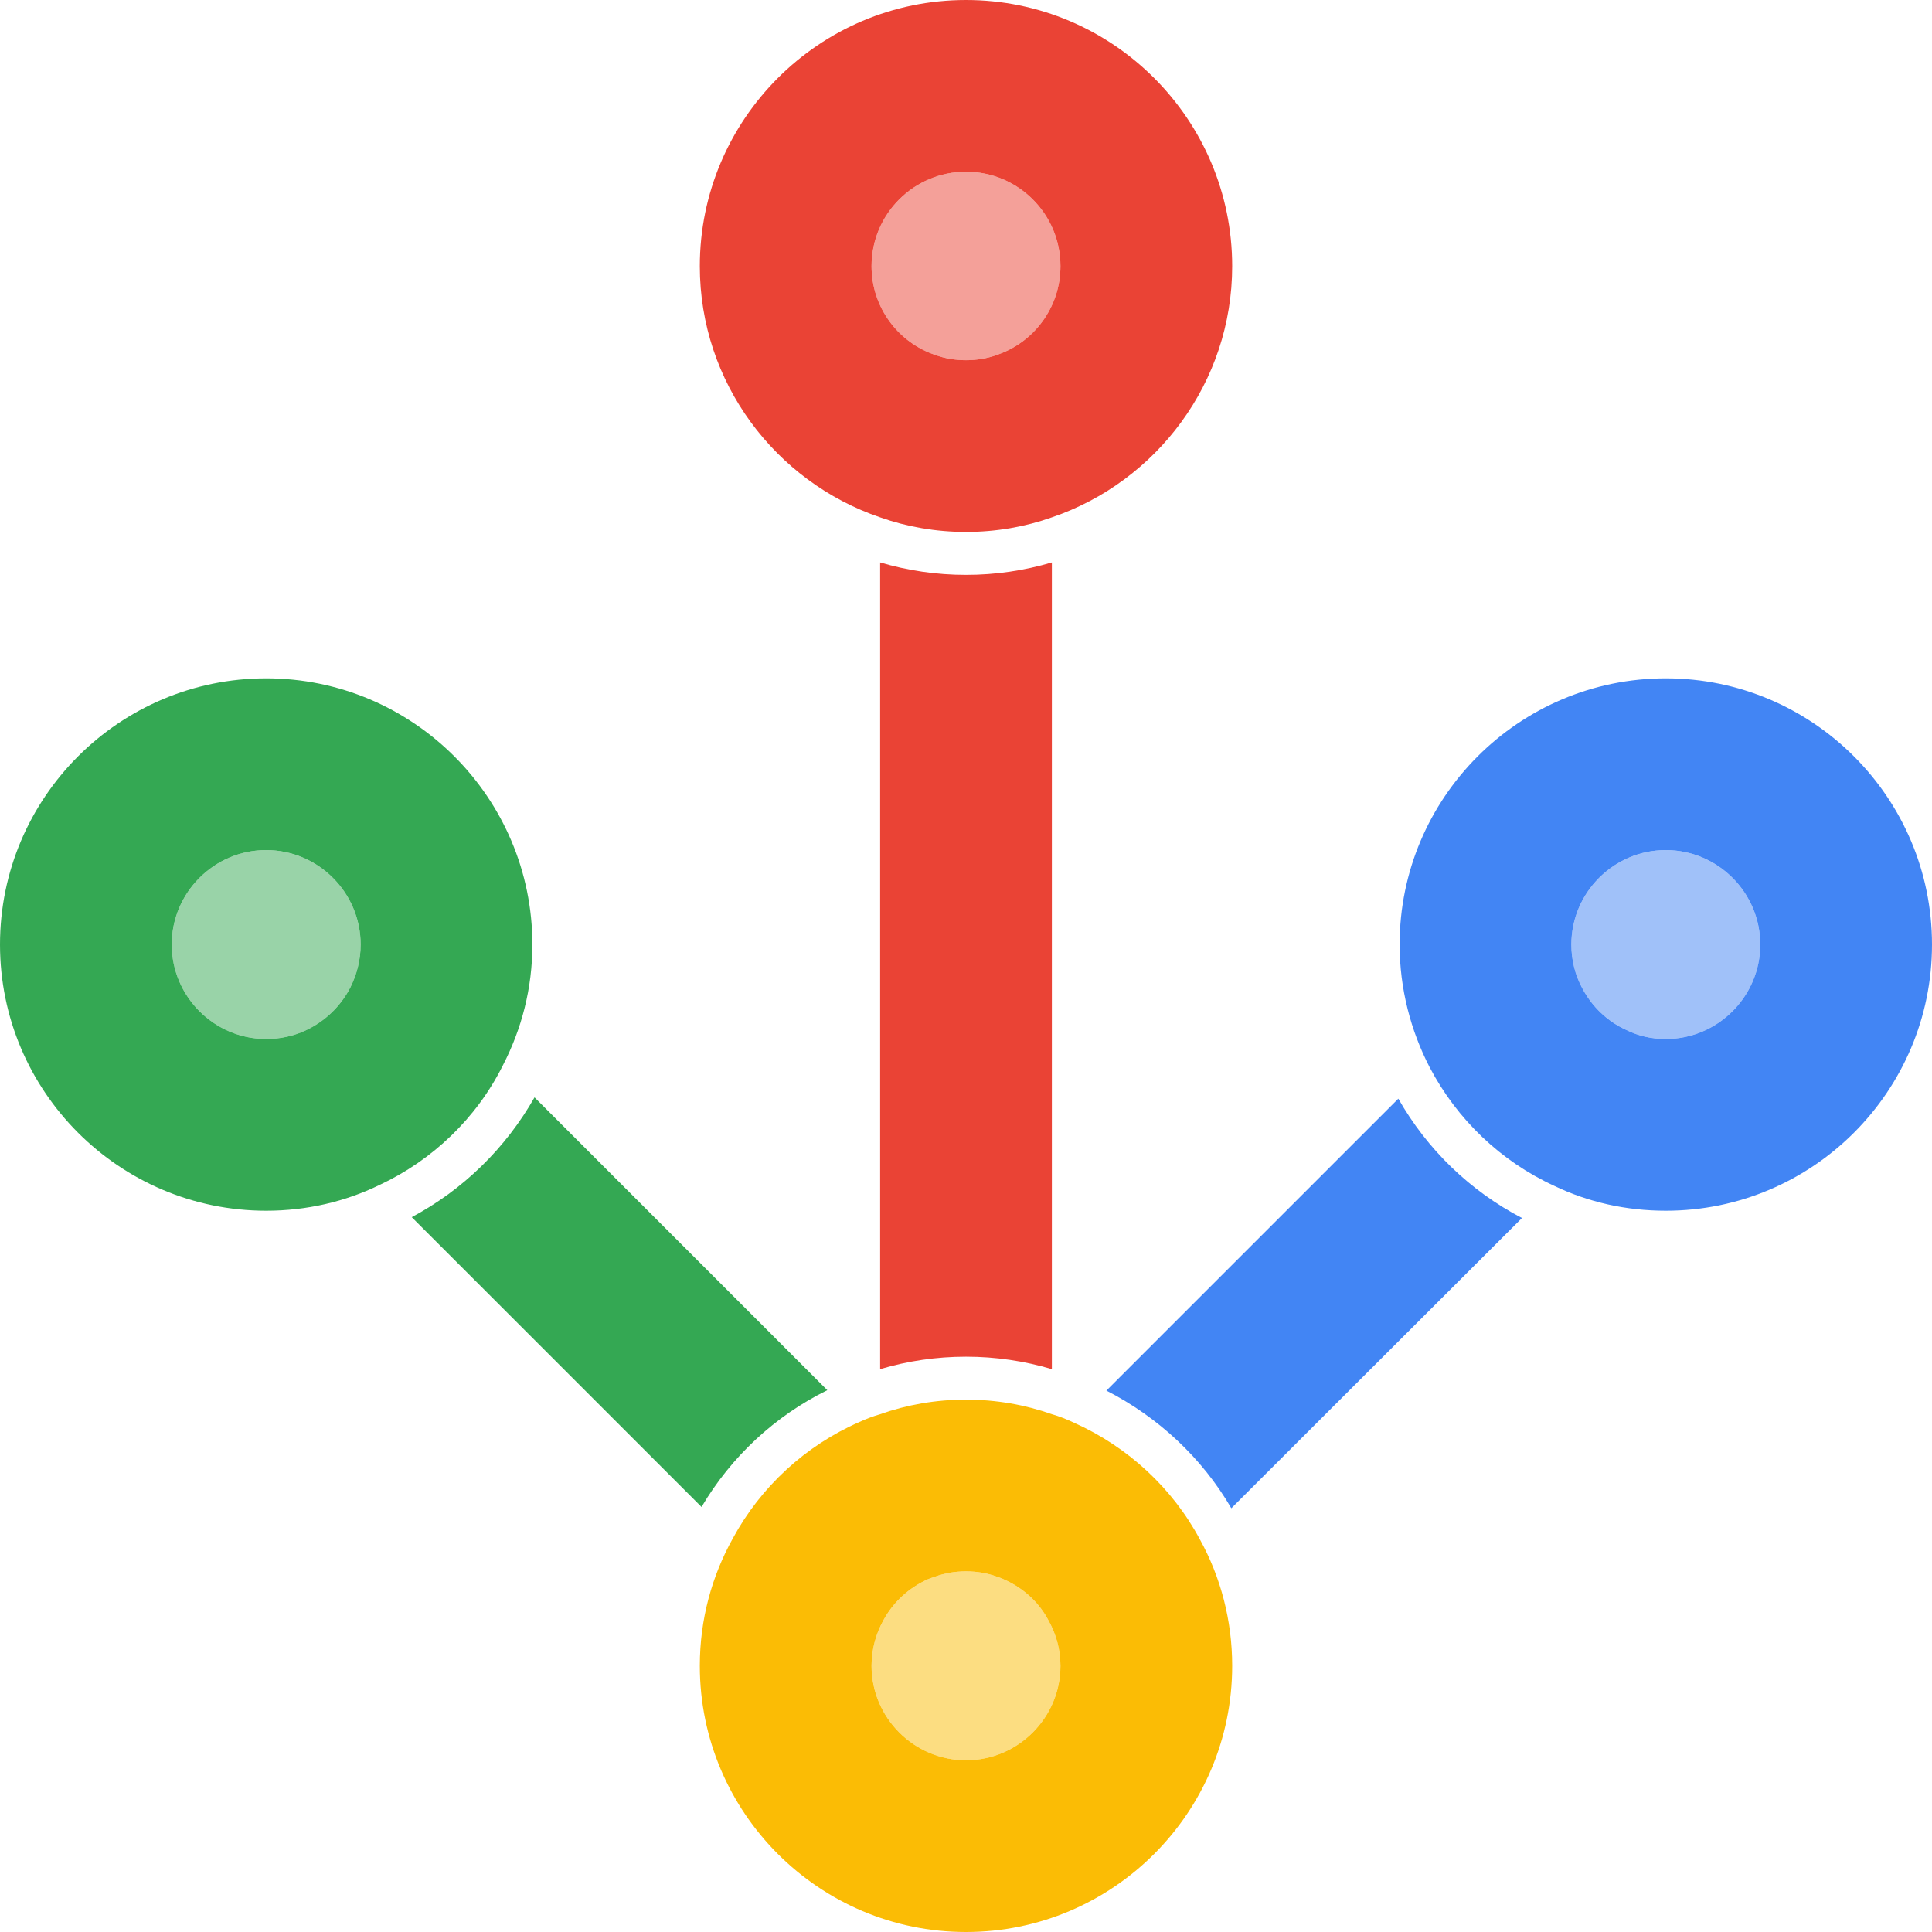
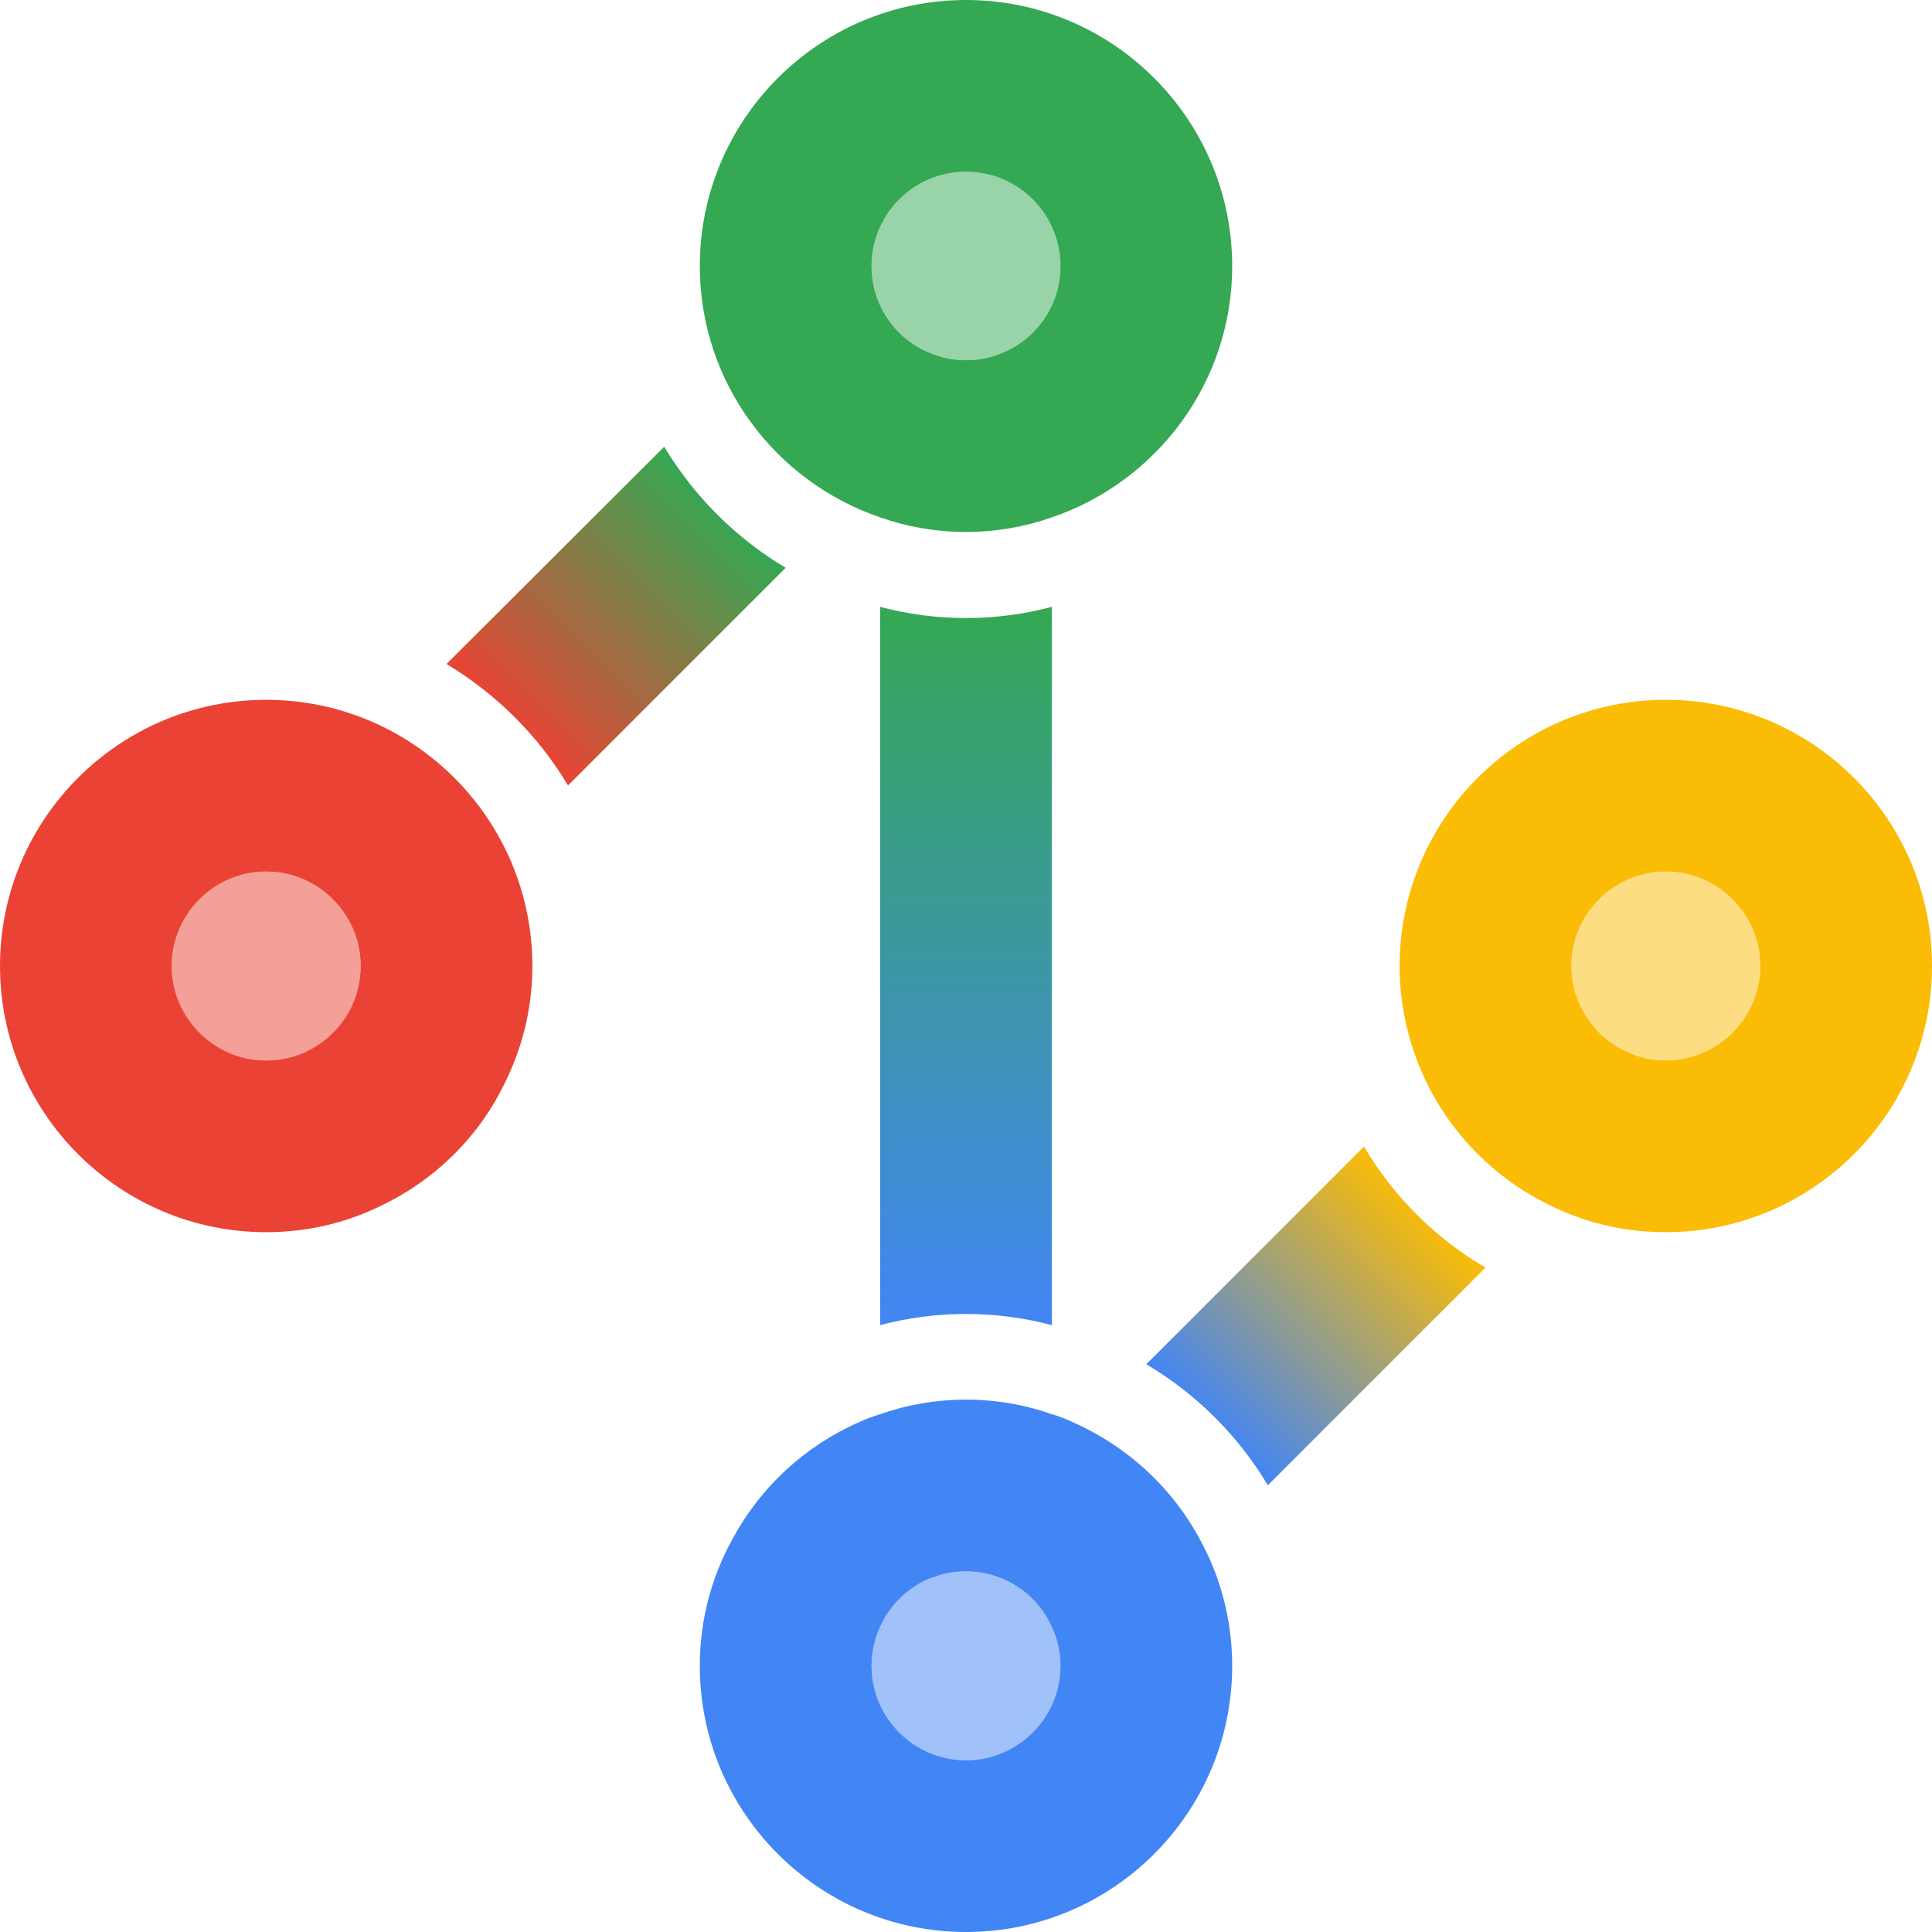
- <svg xmlns="http://www.w3.org/2000/svg" version="1.2" viewBox="0 0 45 45">
-   <path d="m35.45 28.37-6.77 6.76c-0.68-1.17-1.7-2.12-2.91-2.74l6.8-6.8c0.67 1.18 1.67 2.15 2.88 2.78z" fill="#4285f4" />
-   <path d="m16.34 35.1-6.75-6.75c1.2-0.64 2.19-1.61 2.86-2.79l6.82 6.82c-1.22 0.6-2.24 1.55-2.93 2.72z" fill="#34a853" />
-   <path d="m24.5 13.1v18.79c-0.64-0.19-1.31-0.29-2-0.29s-1.36 0.1-2 0.29v-18.79c0.64 0.19 1.31 0.29 2 0.29s1.36-0.1 2-0.29z" fill="#ea4335" />
-   <path d="m27.95 35.86c-0.64-1.2-1.68-2.16-2.93-2.72-0.17-0.08-0.34-0.15-0.52-0.2-0.62-0.22-1.3-0.34-2-0.34s-1.38 0.12-2 0.34c-0.17 0.05-0.33 0.11-0.48 0.18-1.26 0.55-2.3 1.51-2.95 2.71-0.49 0.88-0.77 1.89-0.77 2.97 0 3.42 2.78 6.2 6.2 6.2s6.2-2.78 6.2-6.2c0-1.06-0.27-2.07-0.75-2.94zm-5.45 5.14c-1.21 0-2.2-0.99-2.2-2.2 0-0.38 0.1-0.74 0.27-1.05 0.23-0.43 0.6-0.77 1.05-0.97 0.05-0.02 0.11-0.04 0.17-0.06 0.22-0.08 0.46-0.12 0.71-0.12s0.49 0.04 0.71 0.12c0.06 0.02 0.12 0.04 0.18 0.07 0.45 0.2 0.82 0.54 1.04 0.97 0.17 0.31 0.27 0.66 0.27 1.04 0 1.21-0.99 2.2-2.2 2.2z" fill="#fbbc05" />
-   <path d="m24.7 38.8c0 1.21-0.99 2.2-2.2 2.2s-2.2-0.99-2.2-2.2c0-0.38 0.1-0.74 0.27-1.05 0.23-0.43 0.6-0.77 1.05-0.97 0.05-0.02 0.11-0.04 0.17-0.06 0.22-0.08 0.46-0.12 0.71-0.12s0.49 0.04 0.71 0.12c0.06 0.02 0.12 0.04 0.18 0.07 0.45 0.2 0.82 0.54 1.04 0.97 0.17 0.31 0.27 0.66 0.27 1.04z" fill="#fbbc05" fill-opacity=".5" />
-   <path d="m22.5 0c-3.42 0-6.2 2.78-6.2 6.2 0 2.71 1.76 5.02 4.2 5.85 0.62 0.22 1.3 0.34 2 0.34s1.38-0.12 2-0.34c2.44-0.83 4.2-3.14 4.2-5.85 0-3.42-2.78-6.2-6.2-6.2zm0.71 8.27c-0.22 0.08-0.46 0.12-0.71 0.12s-0.49-0.04-0.71-0.12c-0.87-0.29-1.49-1.11-1.49-2.07 0-1.22 0.99-2.2 2.2-2.2s2.2 0.98 2.2 2.2c0 0.96-0.62 1.78-1.49 2.07z" fill="#ea4335" />
-   <path d="m24.7 6.2c0 0.96-0.62 1.78-1.49 2.07-0.22 0.08-0.46 0.12-0.71 0.12s-0.49-0.04-0.71-0.12c-0.87-0.29-1.49-1.11-1.49-2.07 0-1.22 0.99-2.2 2.2-2.2s2.2 0.98 2.2 2.2z" fill="#ea4335" fill-opacity=".5" />
-   <path d="m6.2 15.8c-3.42 0-6.2 2.78-6.2 6.2s2.78 6.2 6.2 6.2c0.94 0 1.84-0.21 2.64-0.6 1.24-0.58 2.26-1.56 2.87-2.78 0.44-0.85 0.69-1.8 0.69-2.82 0-3.42-2.78-6.2-6.2-6.2zm1.96 7.2c-0.22 0.43-0.58 0.78-1.02 0.99-0.29 0.14-0.61 0.21-0.94 0.21-1.21 0-2.2-0.99-2.2-2.2s0.99-2.2 2.2-2.2c1.21 0 2.2 0.99 2.2 2.2 0 0.36-0.09 0.7-0.24 1z" fill="#34a853" />
-   <path d="m8.4 22c0 0.36-0.09 0.7-0.24 1-0.22 0.43-0.58 0.78-1.02 0.99-0.29 0.14-0.61 0.21-0.94 0.21-1.21 0-2.2-0.99-2.2-2.2s0.99-2.2 2.2-2.2c1.21 0 2.2 0.99 2.2 2.2z" fill="#34a853" fill-opacity=".5" />
-   <path d="m38.8 15.8c-3.42 0-6.2 2.78-6.2 6.2 0 1.03 0.26 2.01 0.7 2.86 0.64 1.22 1.66 2.19 2.9 2.76 0.79 0.38 1.67 0.58 2.6 0.58 3.42 0 6.2-2.78 6.2-6.2s-2.78-6.2-6.2-6.2zm0 8.4c-0.33 0-0.64-0.07-0.92-0.21-0.44-0.2-0.8-0.54-1.03-0.98-0.16-0.3-0.25-0.64-0.25-1.01 0-1.21 0.99-2.2 2.2-2.2 1.21 0 2.2 0.99 2.2 2.2s-0.99 2.2-2.2 2.2z" fill="#4285f4" />
-   <path d="m41 22c0 1.21-0.99 2.2-2.2 2.2-0.33 0-0.64-0.07-0.92-0.21-0.44-0.2-0.8-0.54-1.03-0.98-0.16-0.3-0.25-0.64-0.25-1.01 0-1.21 0.99-2.2 2.2-2.2 1.21 0 2.2 0.99 2.2 2.2z" fill="#4285f4" fill-opacity=".5" />
+ <svg xmlns="http://www.w3.org/2000/svg" id="Layer_1" version="1.1" viewBox="0 0 45 45">
+   <defs>
+     <linearGradient id="linear-gradient" x1="22.5" y1="14.535" x2="22.5" y2="31.265" gradientTransform="translate(0 45.39999) scale(1 -1)" gradientUnits="userSpaceOnUse">
+       <stop offset="0" stop-color="#4285f4" />
+       <stop offset="1" stop-color="#34a853" />
+     </linearGradient>
+     <linearGradient id="linear-gradient1" x1="28.113" y1="12.212" x2="33.187" y2="17.287" gradientTransform="translate(0 45.39999) scale(1 -1)" gradientUnits="userSpaceOnUse">
+       <stop offset="0" stop-color="#4285f4" />
+       <stop offset="1" stop-color="#fbbc05" />
+     </linearGradient>
+     <linearGradient id="linear-gradient2" x1="11.815" y1="28.52" x2="16.885" y2="33.59" gradientTransform="translate(0 45.39999) scale(1 -1)" gradientUnits="userSpaceOnUse">
+       <stop offset="0" stop-color="#ea4335" />
+       <stop offset="1" stop-color="#34a853" />
+     </linearGradient>
+   </defs>
+   <path d="M27.95,35.86c-.64-1.2-1.68-2.16-2.93-2.72-.17-.08-.34-.15-.52-.2-.62-.22-1.3-.34-2-.34s-1.38.12-2,.34c-.17.05-.33.11-.48.18-1.26.55-2.3,1.51-2.95,2.71-.49.88-.77,1.89-.77,2.97,0,3.42,2.78,6.2,6.2,6.2s6.2-2.78,6.2-6.2c0-1.06-.27-2.07-.75-2.94l0.0 0ZM22.5,41c-1.21,0-2.2-.99-2.2-2.2,0-.38.1-.74.27-1.05.23-.43.6-.77,1.05-.97.05-.02.11-.04.17-.06.22-.08.46-.12.71-.12s.49.04.71.12c.06.02.12.04.18.07.45.2.82.54,1.04.97.17.31.27.66.27,1.04,0,1.21-.99,2.2-2.2,2.2l-0-0Z" fill="#4285f4" />
+   <path d="M24.7,38.8c0,1.21-.99,2.2-2.2,2.2s-2.2-.99-2.2-2.2c0-.38.1-.74.27-1.05.23-.43.6-.77,1.05-.97.05-.02.11-.04.17-.06.22-.08.46-.12.71-.12s.49.04.71.12c.06.02.12.04.18.07.45.2.82.54,1.04.97.17.31.27.66.27,1.04l-0-0Z" fill="#4285f4" fill-opacity=".5" />
+   <path d="M22.5,0C19.08,0,16.3,2.78,16.3,6.2c0,2.71,1.76,5.02,4.2,5.85.62.22,1.3.34,2,.34s1.38-.12,2-.34c2.44-.83,4.2-3.14,4.2-5.85C28.7,2.78,25.92-0,22.5,0ZM23.21,8.27c-.22.08-.46.12-.71.12s-.49-.04-.71-.12c-.87-.29-1.49-1.11-1.49-2.07,0-1.22.99-2.2,2.2-2.2s2.2.98,2.2,2.2c0,.96-.62,1.78-1.49,2.07h0Z" fill="#34a853" />
+   <path d="M24.7,6.2c0,.96-.62,1.78-1.49,2.07-.22.08-.46.12-.71.12s-.49-.04-.71-.12c-.87-.29-1.49-1.11-1.49-2.07,0-1.22.99-2.2,2.2-2.2s2.2.98,2.2,2.2h0Z" fill="#34a853" fill-opacity=".5" />
+   <path d="M6.2,16.3c-3.42,0-6.2,2.78-6.2,6.2s2.78,6.2,6.2,6.2c.94,0,1.84-.21,2.64-.6,1.24-.58,2.26-1.56,2.87-2.78.44-.85.69-1.8.69-2.82,0-3.42-2.78-6.2-6.2-6.2v0ZM8.16,23.5c-.22.43-.58.78-1.02.99-.29.14-.61.21-.94.21-1.21,0-2.2-.99-2.2-2.2s.99-2.2,2.2-2.2c1.21,0,2.2.99,2.2,2.2,0,.36-.09.7-.24,1l0-0Z" fill="#ea4335" />
+   <path d="M8.4,22.5c0,.36-.09.7-.24,1-.22.43-.58.78-1.02.99-.29.14-.61.21-.94.21-1.21,0-2.2-.99-2.2-2.2s.99-2.2,2.2-2.2c1.21,0,2.2.99,2.2,2.2l0-0Z" fill="#ea4335" fill-opacity=".5" />
+   <path d="M38.8,16.3c-3.42,0-6.2,2.78-6.2,6.2,0,1.03.26,2.01.7,2.86.64,1.22,1.66,2.19,2.9,2.76.79.38,1.67.58,2.6.58,3.42,0,6.2-2.78,6.2-6.2s-2.78-6.2-6.2-6.2c0,0-0-0-0-0ZM38.8,24.7c-.33,0-.64-.07-.92-.21-.44-.2-.8-.54-1.03-.98-.16-.3-.25-.64-.25-1.01,0-1.21.99-2.2,2.2-2.2,1.21,0,2.2.99,2.2,2.2s-.99,2.2-2.2,2.2h-0Z" fill="#fbbc05" />
+   <path d="M41,22.5c0,1.21-.99,2.2-2.2,2.2-.33,0-.64-.07-.92-.21-.44-.2-.8-.54-1.03-.98-.16-.3-.25-.64-.25-1.01,0-1.21.99-2.2,2.2-2.2,1.21,0,2.2.99,2.2,2.2h-0Z" fill="#fbbc05" fill-opacity=".5" />
+   <path d="M24.5,14.135v16.73c-.64-.17-1.31-.26-2-.26s-1.36.09-2,.26V14.135c.64.17,1.31.26,2,.26s1.36-.09,2-.26Z" fill="url(#linear-gradient)" />
+   <path d="M34.6,29.525l-5.07,5.07c-.69-1.16-1.67-2.13-2.83-2.82l5.07-5.07c.69,1.17,1.67,2.14,2.83,2.82Z" fill="url(#linear-gradient1)" />
+   <path d="M18.3,13.225l-5.07,5.07c-.69-1.16-1.67-2.13-2.83-2.83l5.07-5.06c.7,1.16,1.67,2.13,2.83,2.82Z" fill="url(#linear-gradient2)" />
</svg>
